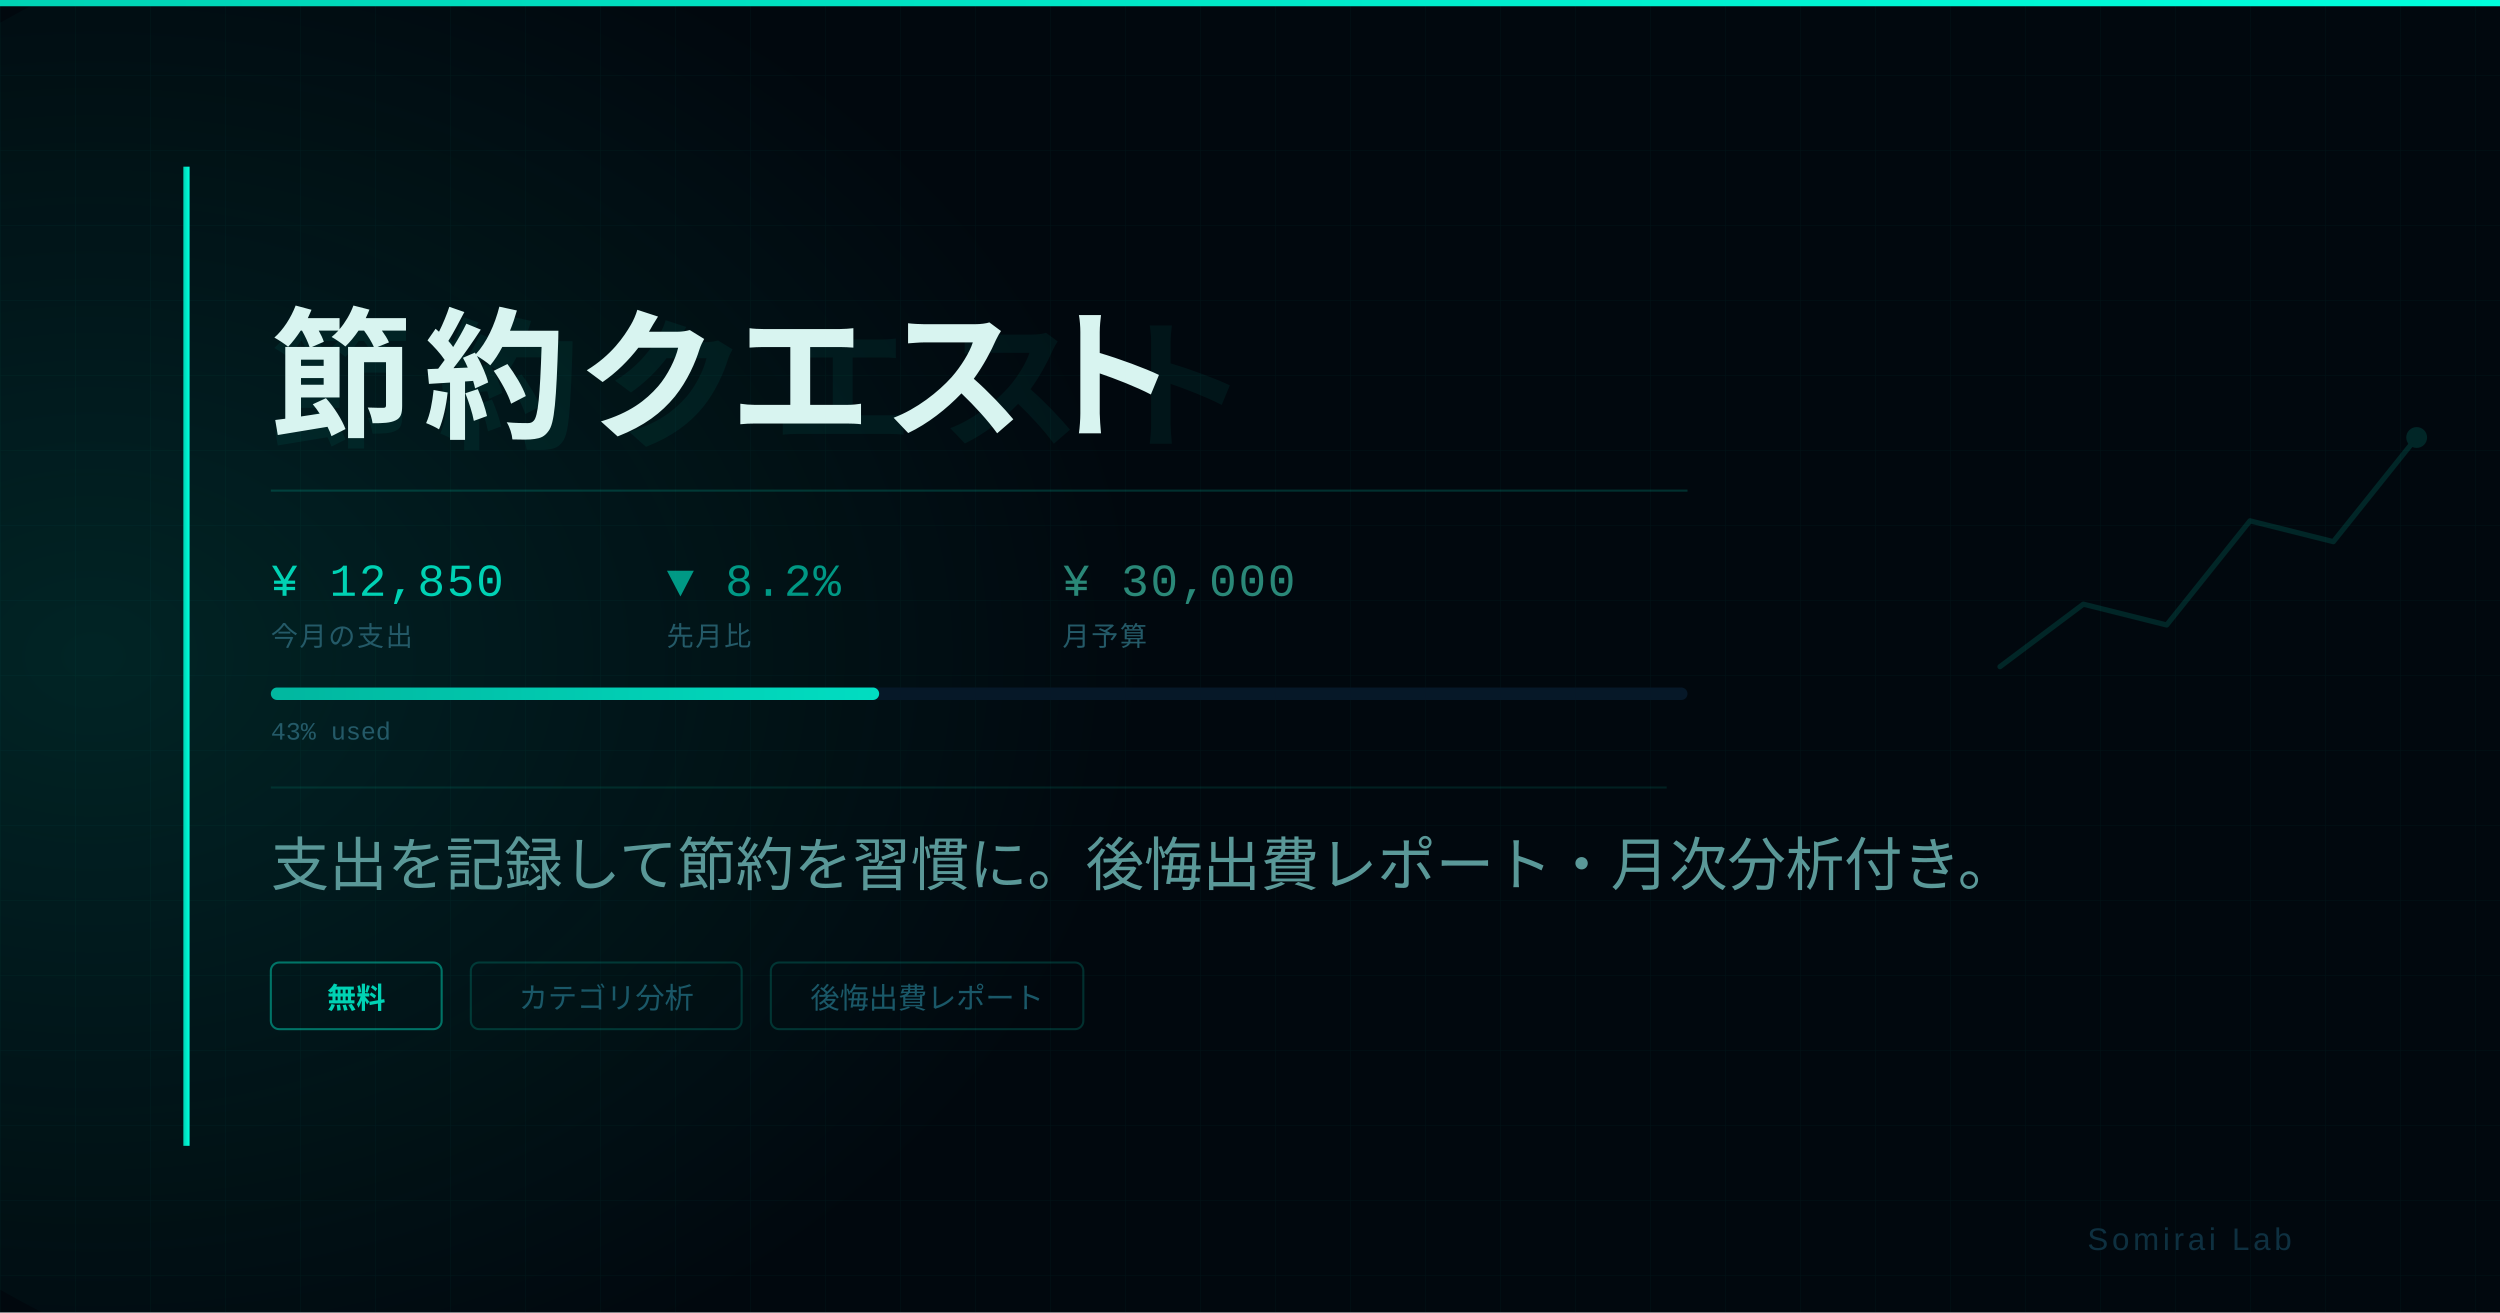
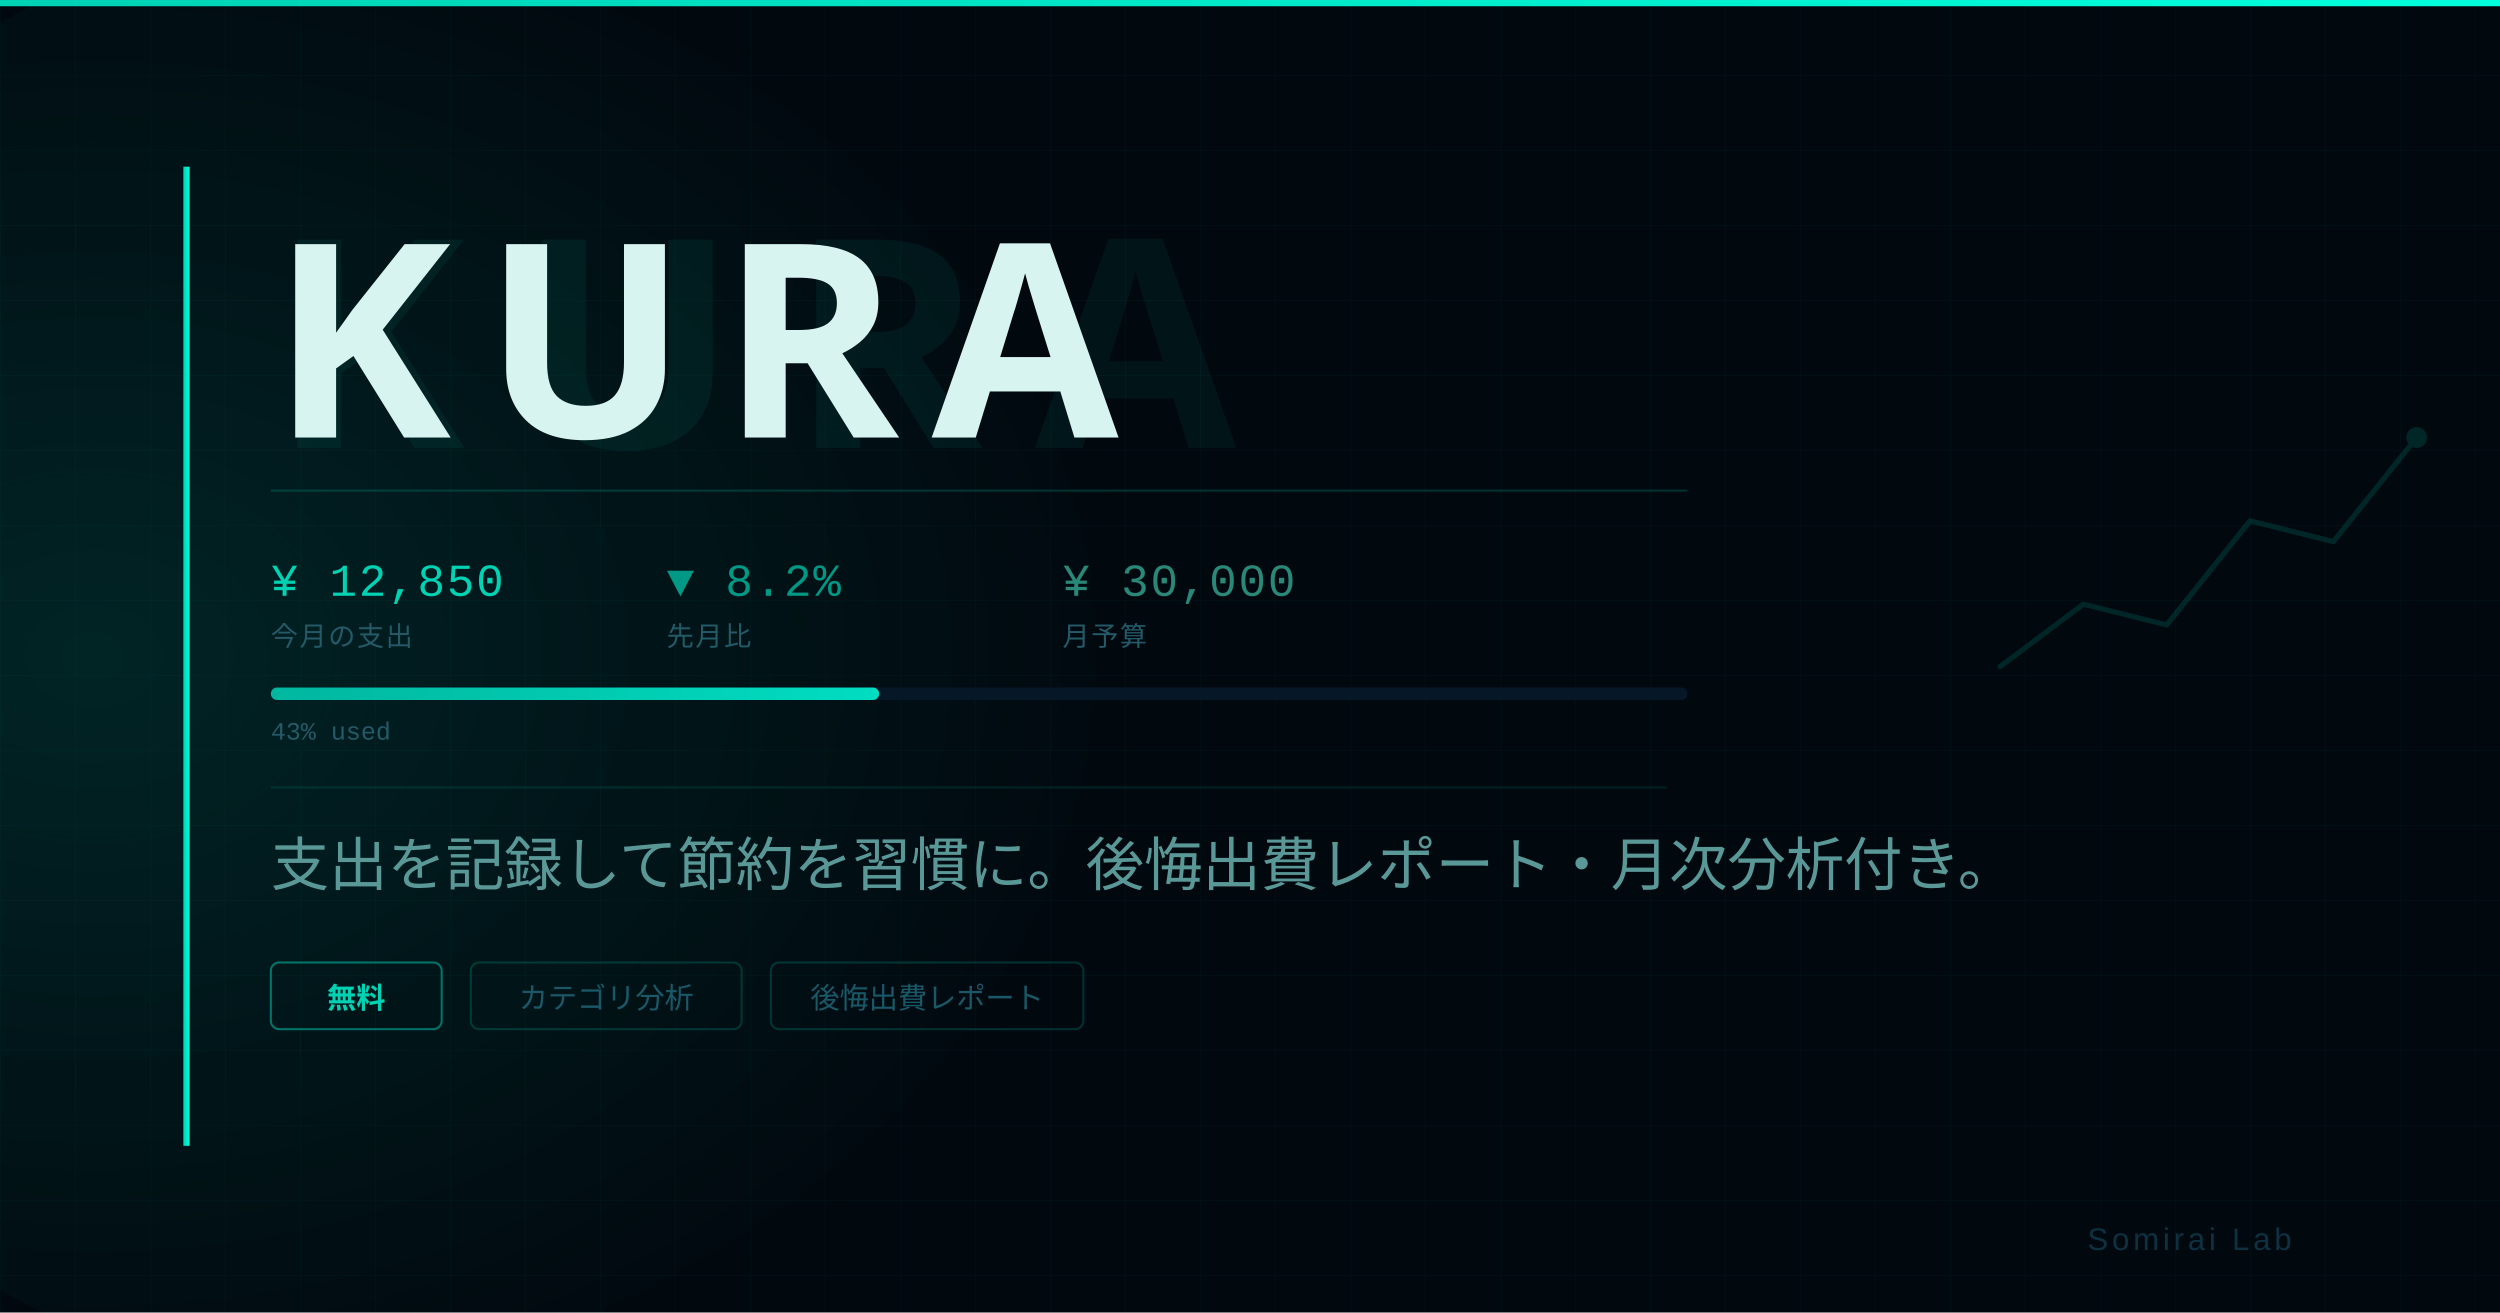
<svg xmlns="http://www.w3.org/2000/svg" viewBox="0 0 1200 630">
  <defs>
    <pattern id="grid" width="36" height="36" patternUnits="userSpaceOnUse">
      <path d="M36 0L0 0 0 36" fill="none" stroke="rgba(0,210,180,0.06)" stroke-width="0.5" />
    </pattern>
    <linearGradient id="ag" x1="0%" y1="0%" x2="100%" y2="0%">
      <stop offset="0%" stop-color="#00d2b4" />
      <stop offset="100%" stop-color="#00ffdc" />
    </linearGradient>
    <radialGradient id="glow" cx="25%" cy="50%" r="50%">
      <stop offset="0%" stop-color="#00d2b4" stop-opacity="0.14" />
      <stop offset="100%" stop-color="#00d2b4" stop-opacity="0" />
    </radialGradient>
  </defs>
  <rect width="1200" height="630" fill="#01080e" />
  <rect width="1200" height="630" fill="url(#grid)" />
  <ellipse cx="300" cy="315" rx="500" ry="380" fill="url(#glow)" />
  <rect x="0" y="0" width="1200" height="3" fill="url(#ag)" />
  <rect x="88" y="80" width="3" height="470" fill="url(#ag)" />
-   <text x="130" y="210" font-family="'Arial Black','Impact',sans-serif" font-size="68" font-weight="900" fill="#00d2b4" opacity="0.07" letter-spacing="0.18em">節約クエスト</text>
-   <text x="130" y="205" font-family="'Arial Black','Impact',sans-serif" font-size="68" font-weight="900" fill="#d8f4f0" letter-spacing="0.08em">節約クエスト</text>
+   <text x="130" y="215" font-family="'Arial Black','Impact',sans-serif" font-size="140" font-weight="900" fill="#00d2b4" opacity="0.07" letter-spacing="0.18em">KURA</text>
+   <text x="130" y="210" font-family="'Arial Black','Impact',sans-serif" font-size="130" font-weight="900" fill="#d8f4f0" letter-spacing="0.12em">KURA</text>
  <rect x="130" y="235" width="680" height="1" fill="#00d2b4" opacity="0.2" />
  <text x="130" y="286" font-family="'Courier New',monospace" font-size="22" fill="#00d2b4" letter-spacing="0.04em">¥ 12,850</text>
  <text x="130" y="310" font-family="'Courier New',monospace" font-size="13" fill="#245a68" letter-spacing="0.06em">今月の支出</text>
  <text x="320" y="286" font-family="'Courier New',monospace" font-size="22" fill="#00d2b4" letter-spacing="0.04em" opacity="0.7">▼ 8.2%</text>
  <text x="320" y="310" font-family="'Courier New',monospace" font-size="13" fill="#245a68" letter-spacing="0.06em">先月比</text>
  <text x="510" y="286" font-family="'Courier New',monospace" font-size="22" fill="#2a8878" letter-spacing="0.04em">¥ 30,000</text>
  <text x="510" y="310" font-family="'Courier New',monospace" font-size="13" fill="#245a68" letter-spacing="0.06em">月予算</text>
  <rect x="130" y="330" width="680" height="6" rx="3" fill="#061828" />
  <rect x="130" y="330" width="292" height="6" rx="3" fill="url(#ag)" opacity="0.85" />
  <text x="130" y="355" font-family="'Courier New',monospace" font-size="12" fill="#245a68">43% used</text>
  <line x1="130" y1="378" x2="800" y2="378" stroke="#00d2b4" stroke-width="1" stroke-opacity="0.12" />
  <text x="130" y="425" font-family="'Hiragino Sans','Noto Sans JP',sans-serif" font-size="28" fill="#5a9898">支出を記録して節約を習慣に。後悔出費レポート・月次分析付き。</text>
  <rect x="130" y="462" width="82" height="32" rx="4" fill="none" stroke="#00d2b4" stroke-width="1" stroke-opacity="0.5" />
  <text x="171" y="484" text-anchor="middle" font-family="sans-serif" font-size="14" fill="#00d2b4" font-weight="600">無料</text>
  <rect x="226" y="462" width="130" height="32" rx="4" fill="none" stroke="#00d2b4" stroke-width="1" stroke-opacity="0.2" />
  <text x="291" y="484" text-anchor="middle" font-family="sans-serif" font-size="14" fill="#1a5868">カテゴリ分析</text>
  <rect x="370" y="462" width="150" height="32" rx="4" fill="none" stroke="#00d2b4" stroke-width="1" stroke-opacity="0.2" />
  <text x="445" y="484" text-anchor="middle" font-family="sans-serif" font-size="14" fill="#1a5868">後悔出費レポート</text>
  <text x="1100" y="600" text-anchor="end" font-family="'Helvetica Neue','Arial',sans-serif" font-size="15" fill="#0e3040" letter-spacing="0.12em">Somirai Lab</text>
  <g transform="translate(960, 160)" opacity="0.15">
    <polyline points="0,160 40,130 80,140 120,90 160,100 200,50" fill="none" stroke="#00d2b4" stroke-width="2.5" stroke-linejoin="round" stroke-linecap="round" />
    <circle cx="200" cy="50" r="5" fill="#00d2b4" />
  </g>
</svg>
